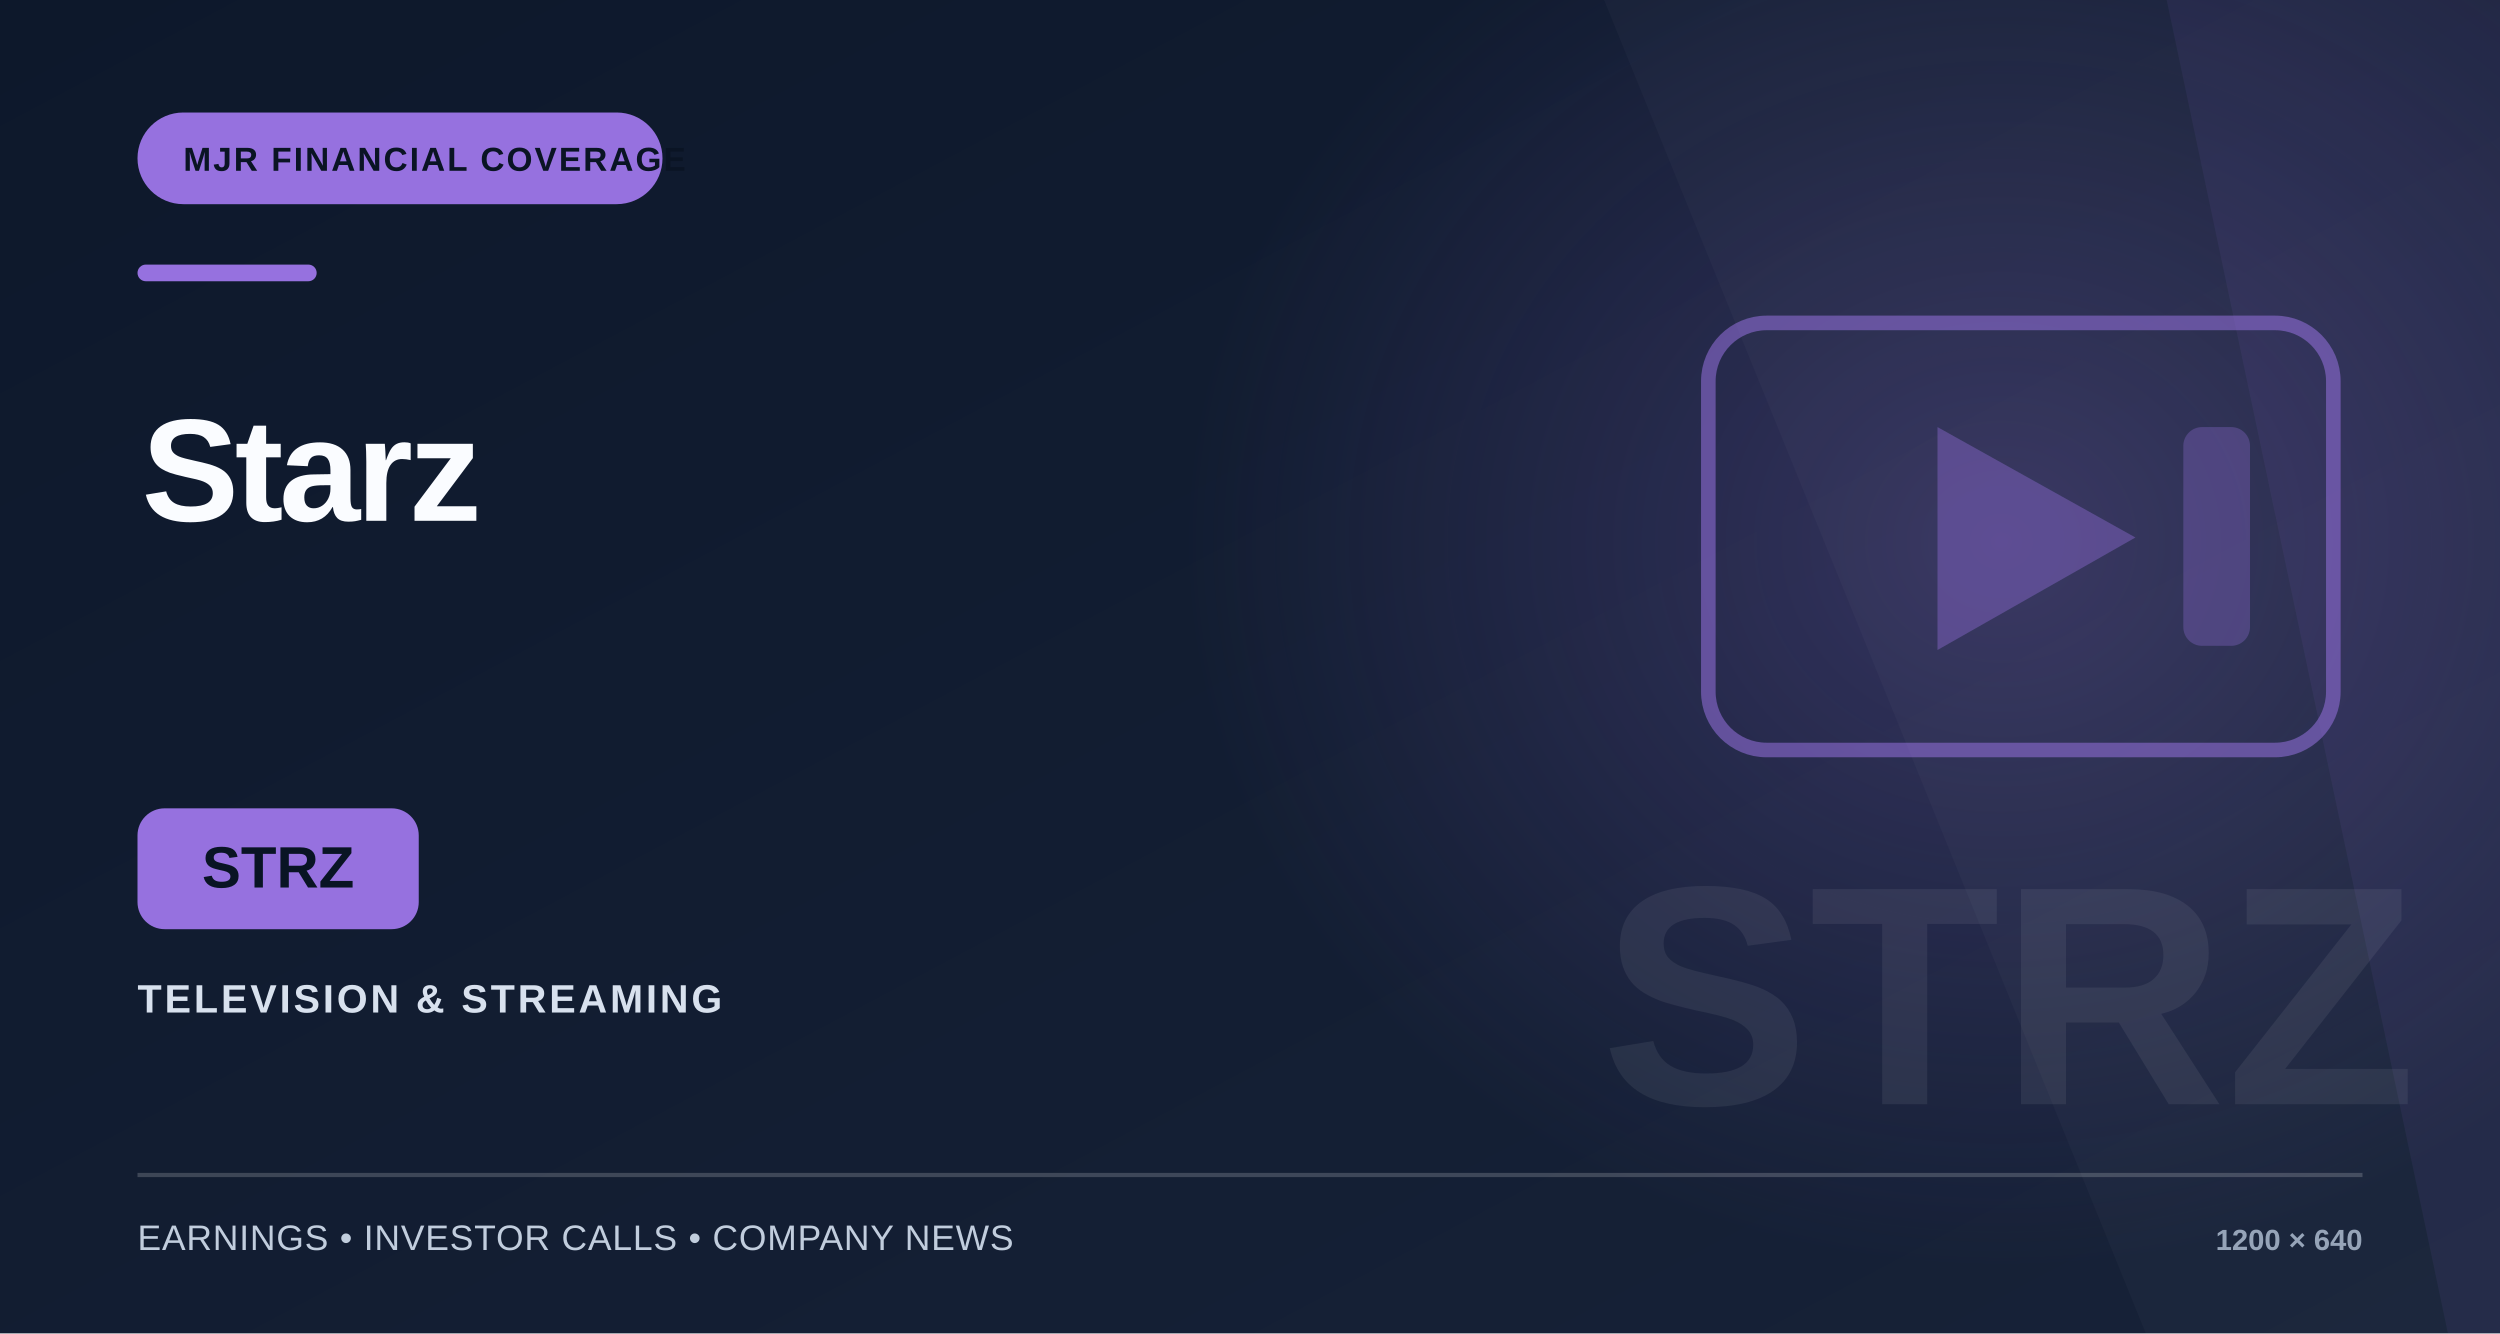
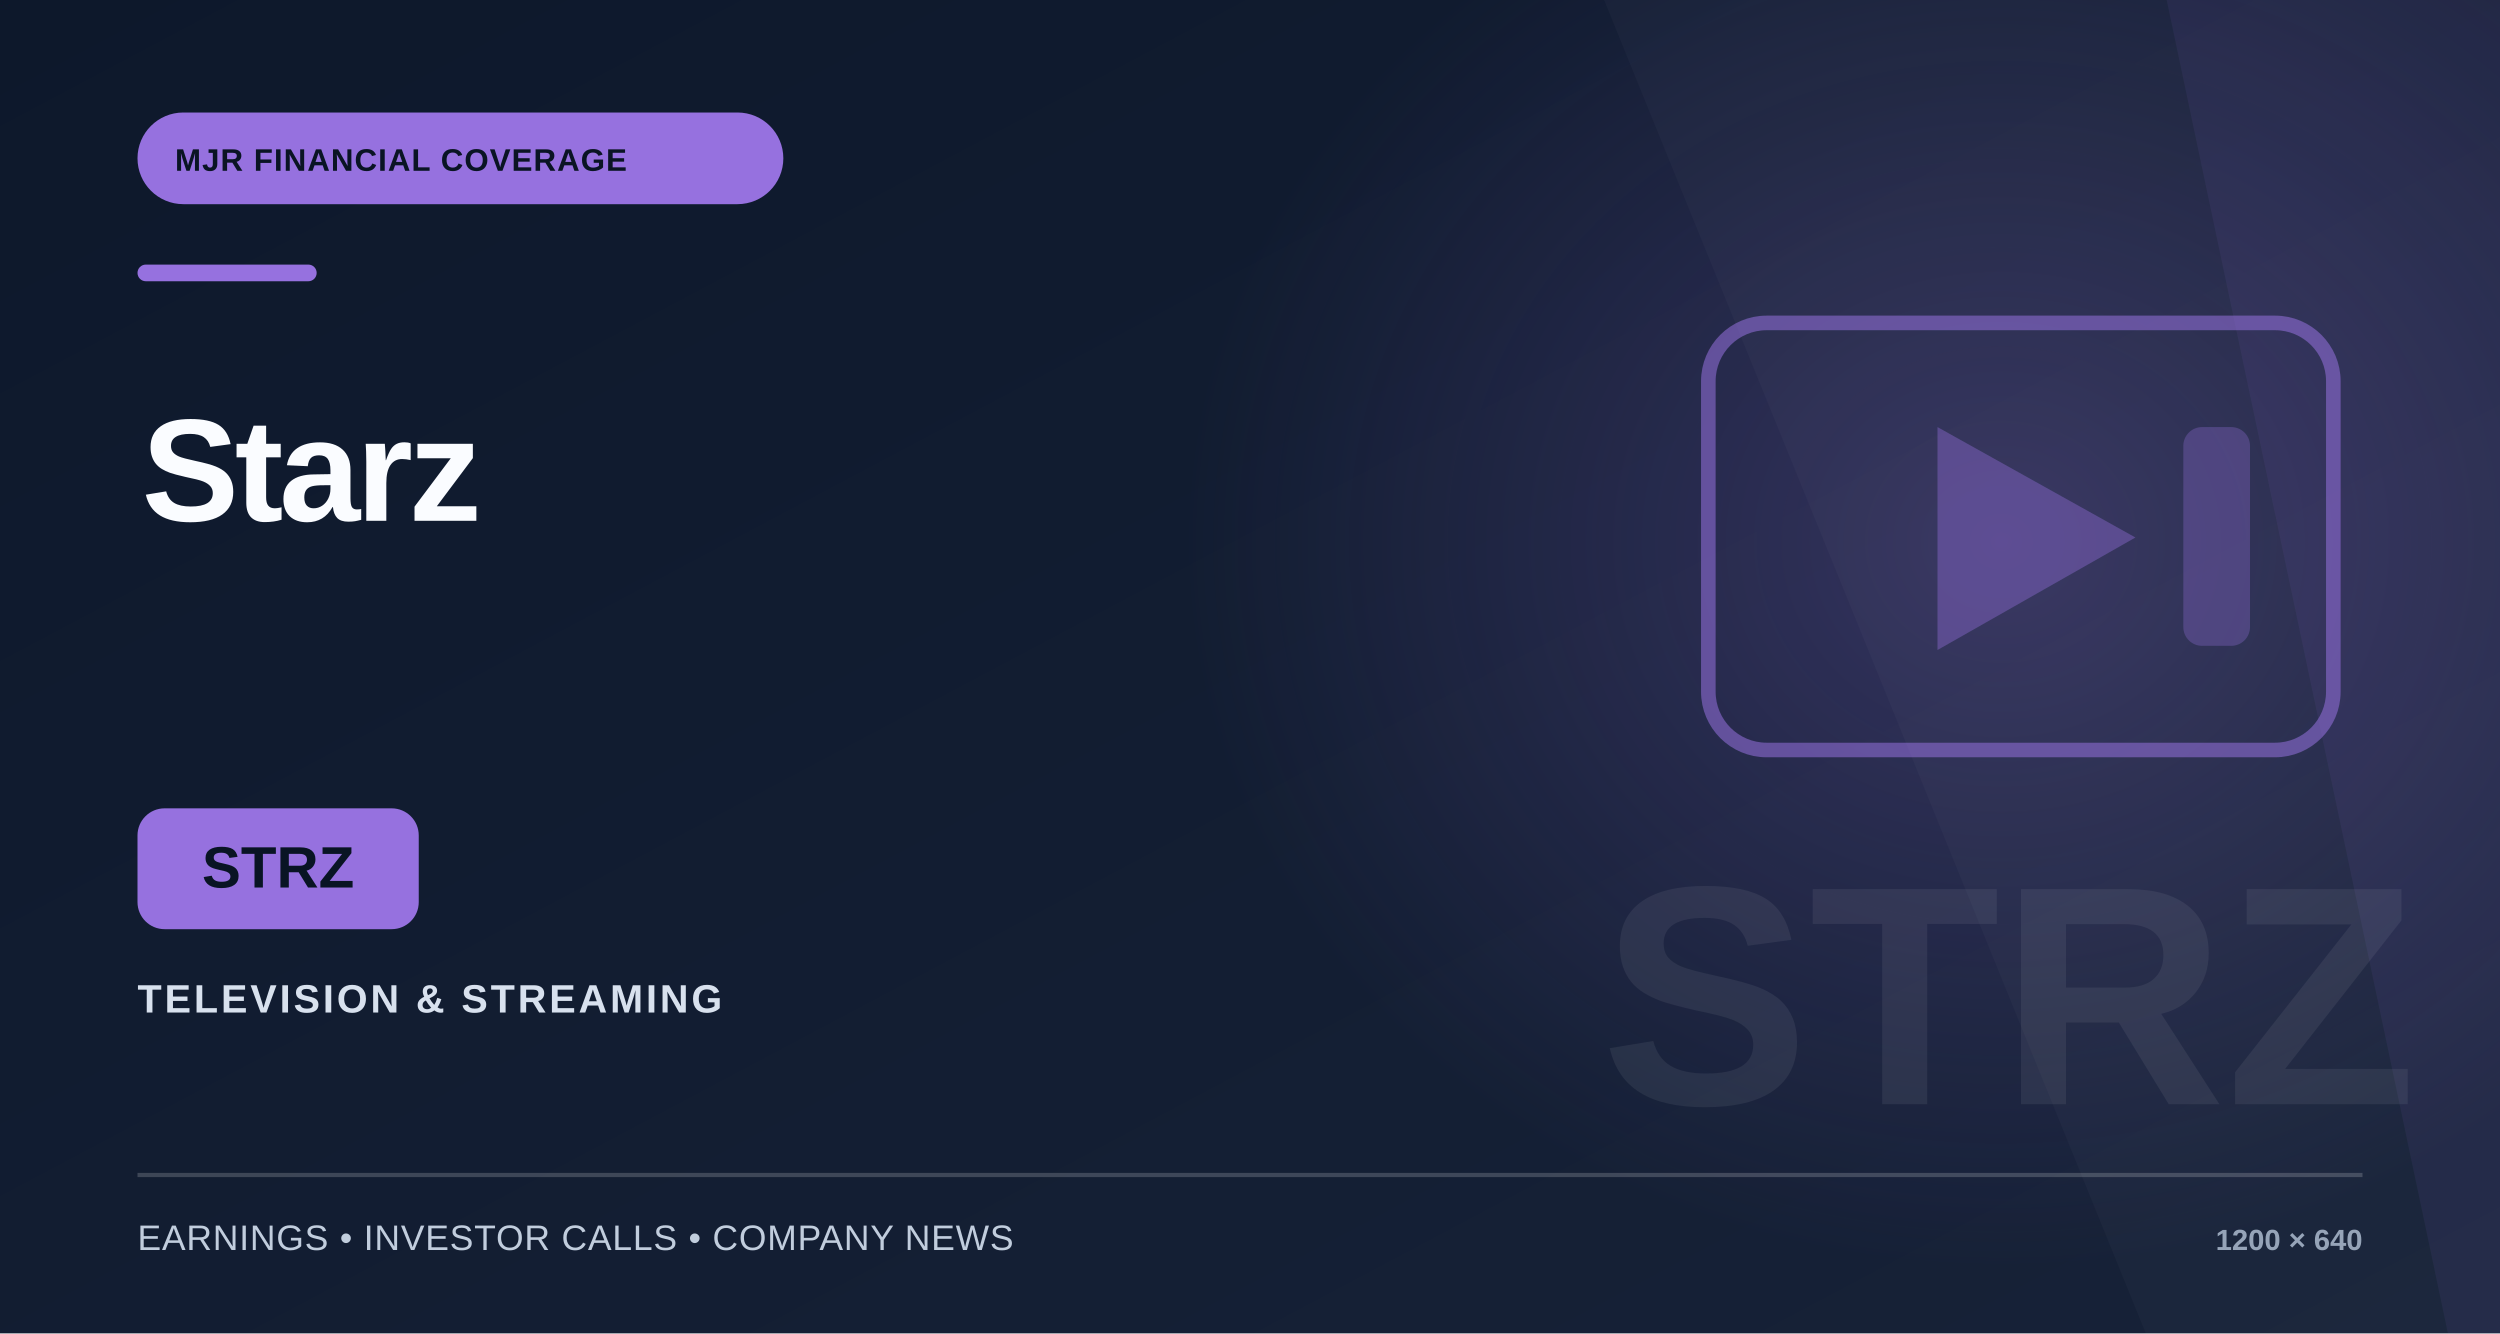
<svg xmlns="http://www.w3.org/2000/svg" width="1200" height="640" viewBox="0 0 1200 640" role="img" aria-labelledby="title desc">
  <defs>
    <linearGradient id="bg" x1="0" x2="1" y1="0" y2="1">
      <stop offset="0" stop-color="#0d182b" />
      <stop offset="1" stop-color="#172238" />
    </linearGradient>
    <radialGradient id="glow">
      <stop offset="0" stop-color="#9671DF" stop-opacity=".26" />
      <stop offset="1" stop-color="#9671DF" stop-opacity="0" />
    </radialGradient>
    <style>.title{font-family:Arial,Helvetica,sans-serif;font-weight:700;letter-spacing:-2px;fill:#fafcff}.label{font-family:Arial,Helvetica,sans-serif;font-weight:700}</style>
  </defs>
  <rect width="1200" height="640" fill="url(#bg)" />
  <ellipse cx="960" cy="260" rx="390" ry="350" fill="url(#glow)" />
  <path d="M770 0h430v640h-170z" fill="#fff" opacity=".025" />
  <path d="M1040 0h160v640h-25z" fill="#9671DF" opacity=".075" />
  <g stroke="#9671DF" stroke-width="7" fill="none" opacity=".55">
    <rect x="820" y="155" width="300" height="205" rx="28" />
    <path d="M930 205l95 53-95 54z" fill="#9671DF" stroke="none" opacity=".7" />
    <rect x="1048" y="205" width="32" height="105" rx="9" fill="#9671DF" stroke="none" opacity=".55" />
  </g>
  <text x="1160" y="530" text-anchor="end" class="label" font-size="150px" fill="#fff" opacity=".07">STRZ</text>
-   <rect x="66" y="54" width="252" height="44" rx="22" fill="#9671DF" />
-   <text x="88" y="82" class="label" font-size="16px" letter-spacing="1" fill="#0a1424">MJR FINANCIAL COVERAGE</text>
+   <rect x="66" y="54" width="310" height="44" rx="22" fill="#9671DF" />
+   <text x="84" y="82" class="label" font-size="15px" letter-spacing=".5" fill="#0a1424">MJR FINANCIAL COVERAGE</text>
  <rect x="66" y="127" width="86" height="8" rx="4" fill="#9671DF" />
  <text x="68" y="250" class="title" font-size="70px">Starz</text>
  <rect x="66" y="388" width="135" height="58" rx="13" fill="#9671DF" />
  <text x="133.5" y="426" text-anchor="middle" class="label" font-size="28px" fill="#091424">STRZ</text>
  <text x="66" y="486" class="label" font-size="19px" letter-spacing="1.4" fill="#d8e1ee">TELEVISION &amp; STREAMING</text>
  <path d="M66 564H1134" stroke="#fff" stroke-opacity=".18" stroke-width="2" />
  <text x="66" y="600" font-family="Arial,Helvetica,sans-serif" font-size="17px" letter-spacing=".4" fill="#c1cddd">EARNINGS  •  INVESTOR CALLS  •  COMPANY NEWS</text>
  <text x="1134" y="600" text-anchor="end" class="label" font-size="14px" fill="#96a4b8">1200 × 640</text>
</svg>
